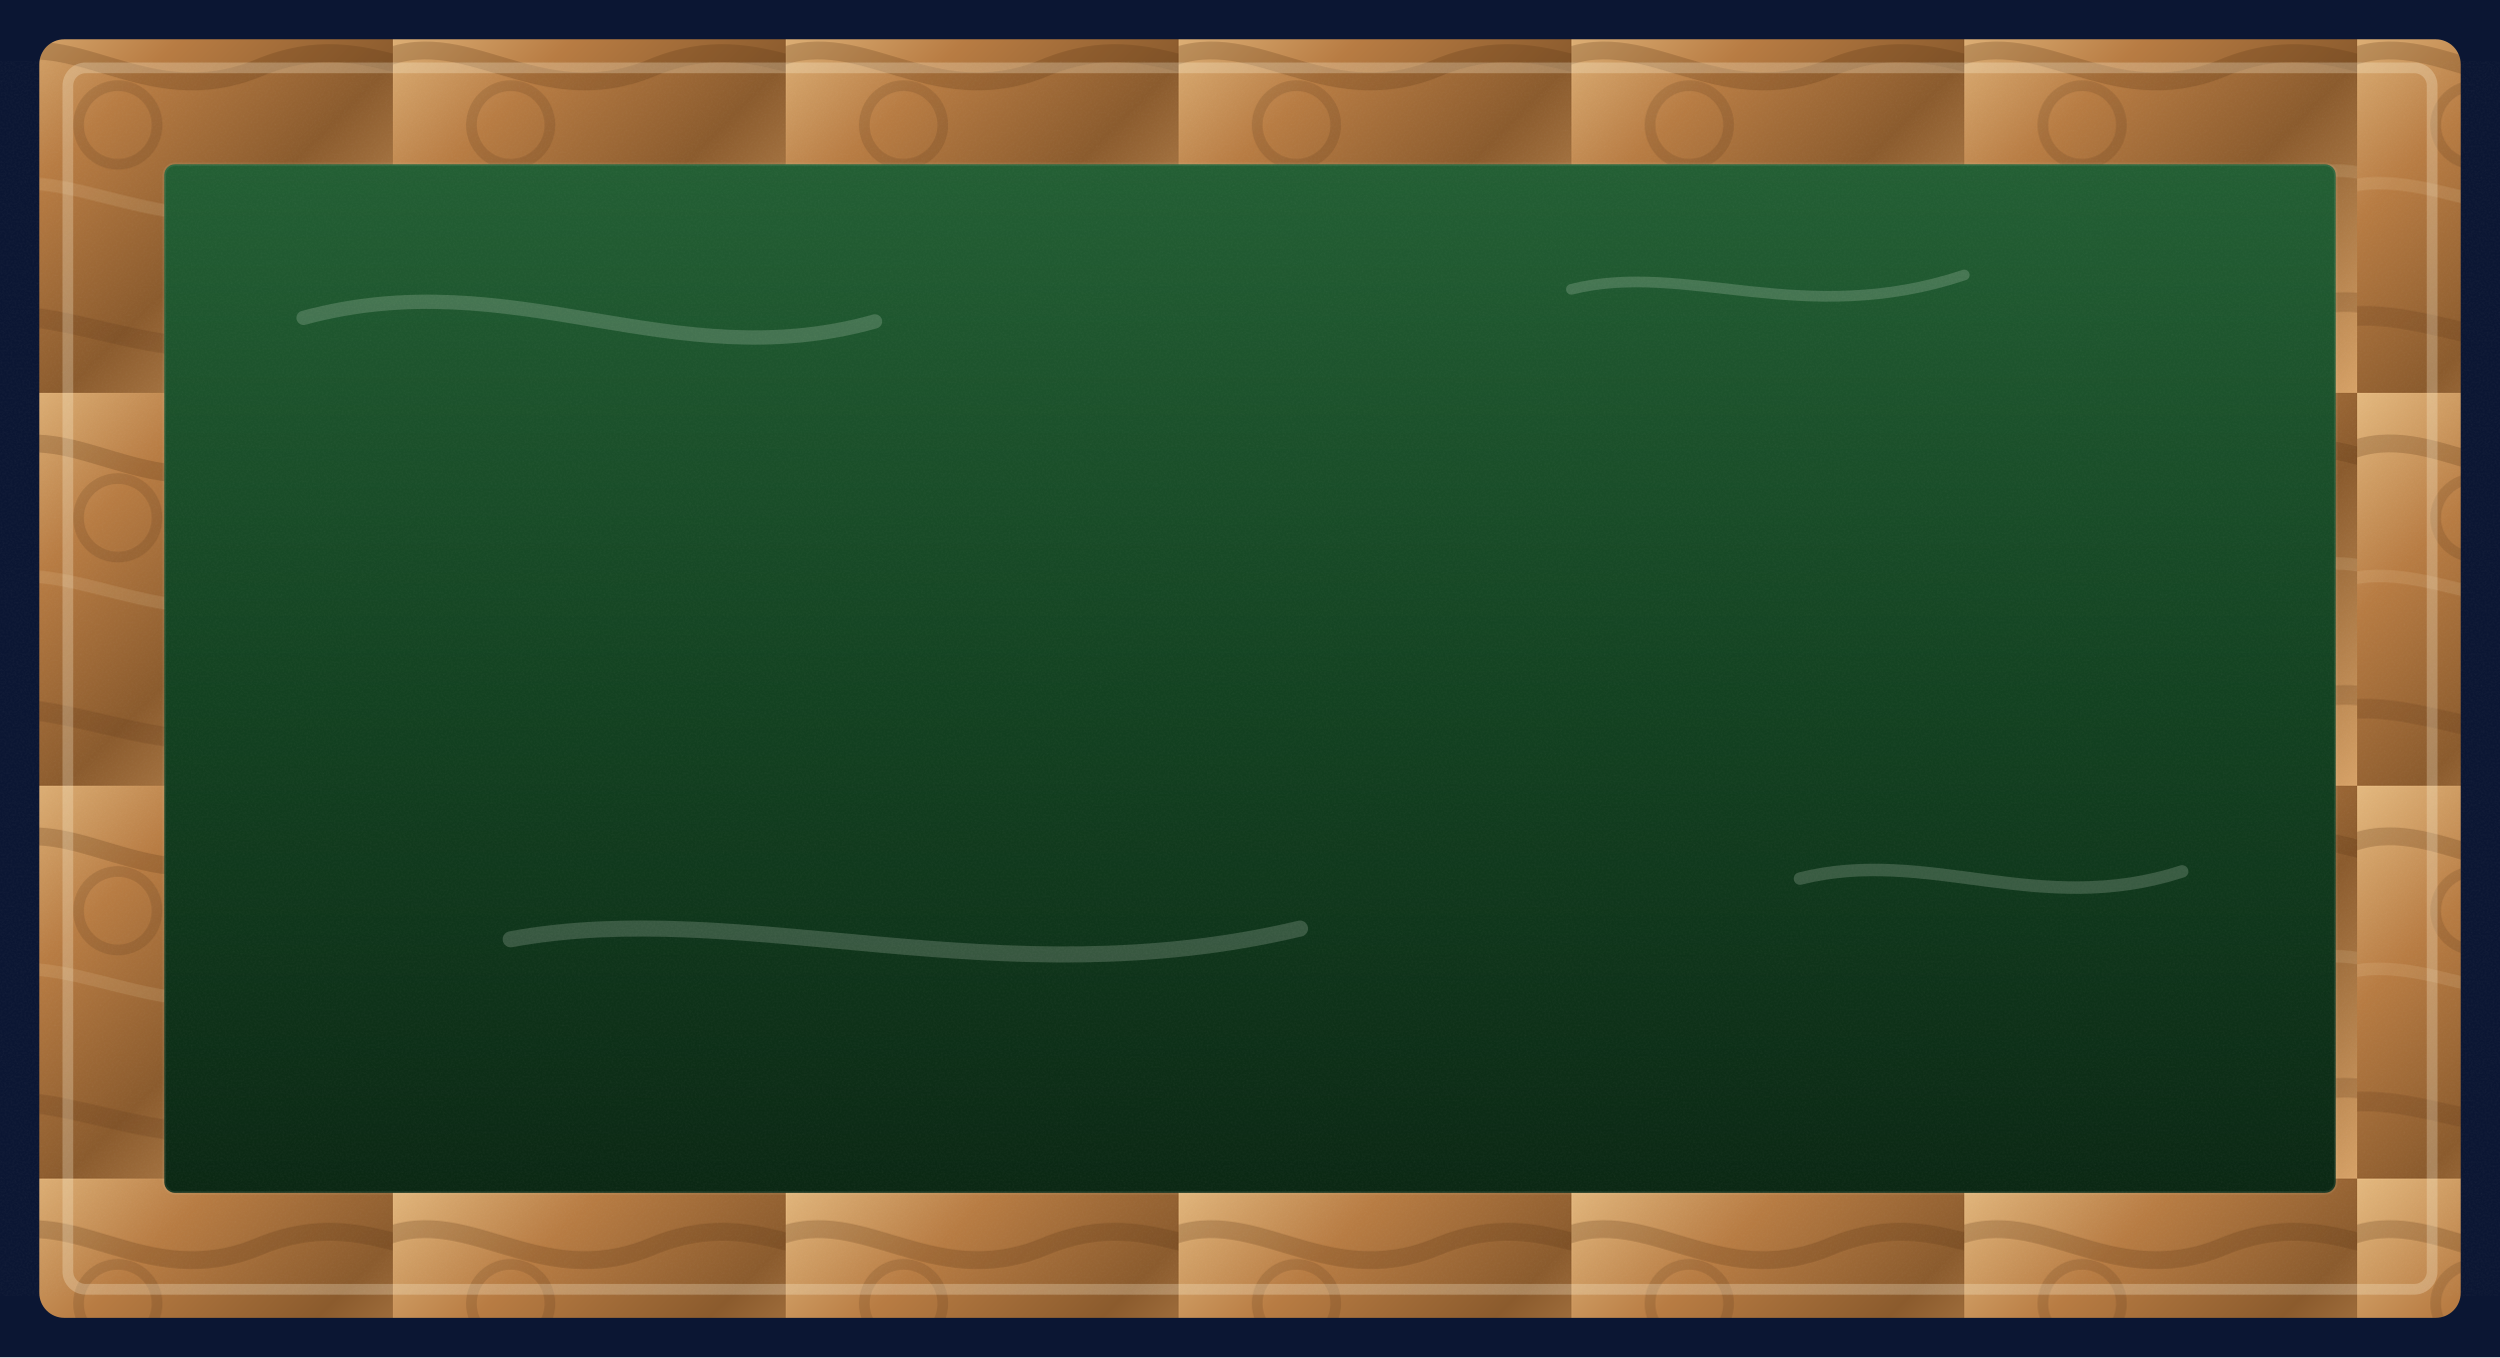
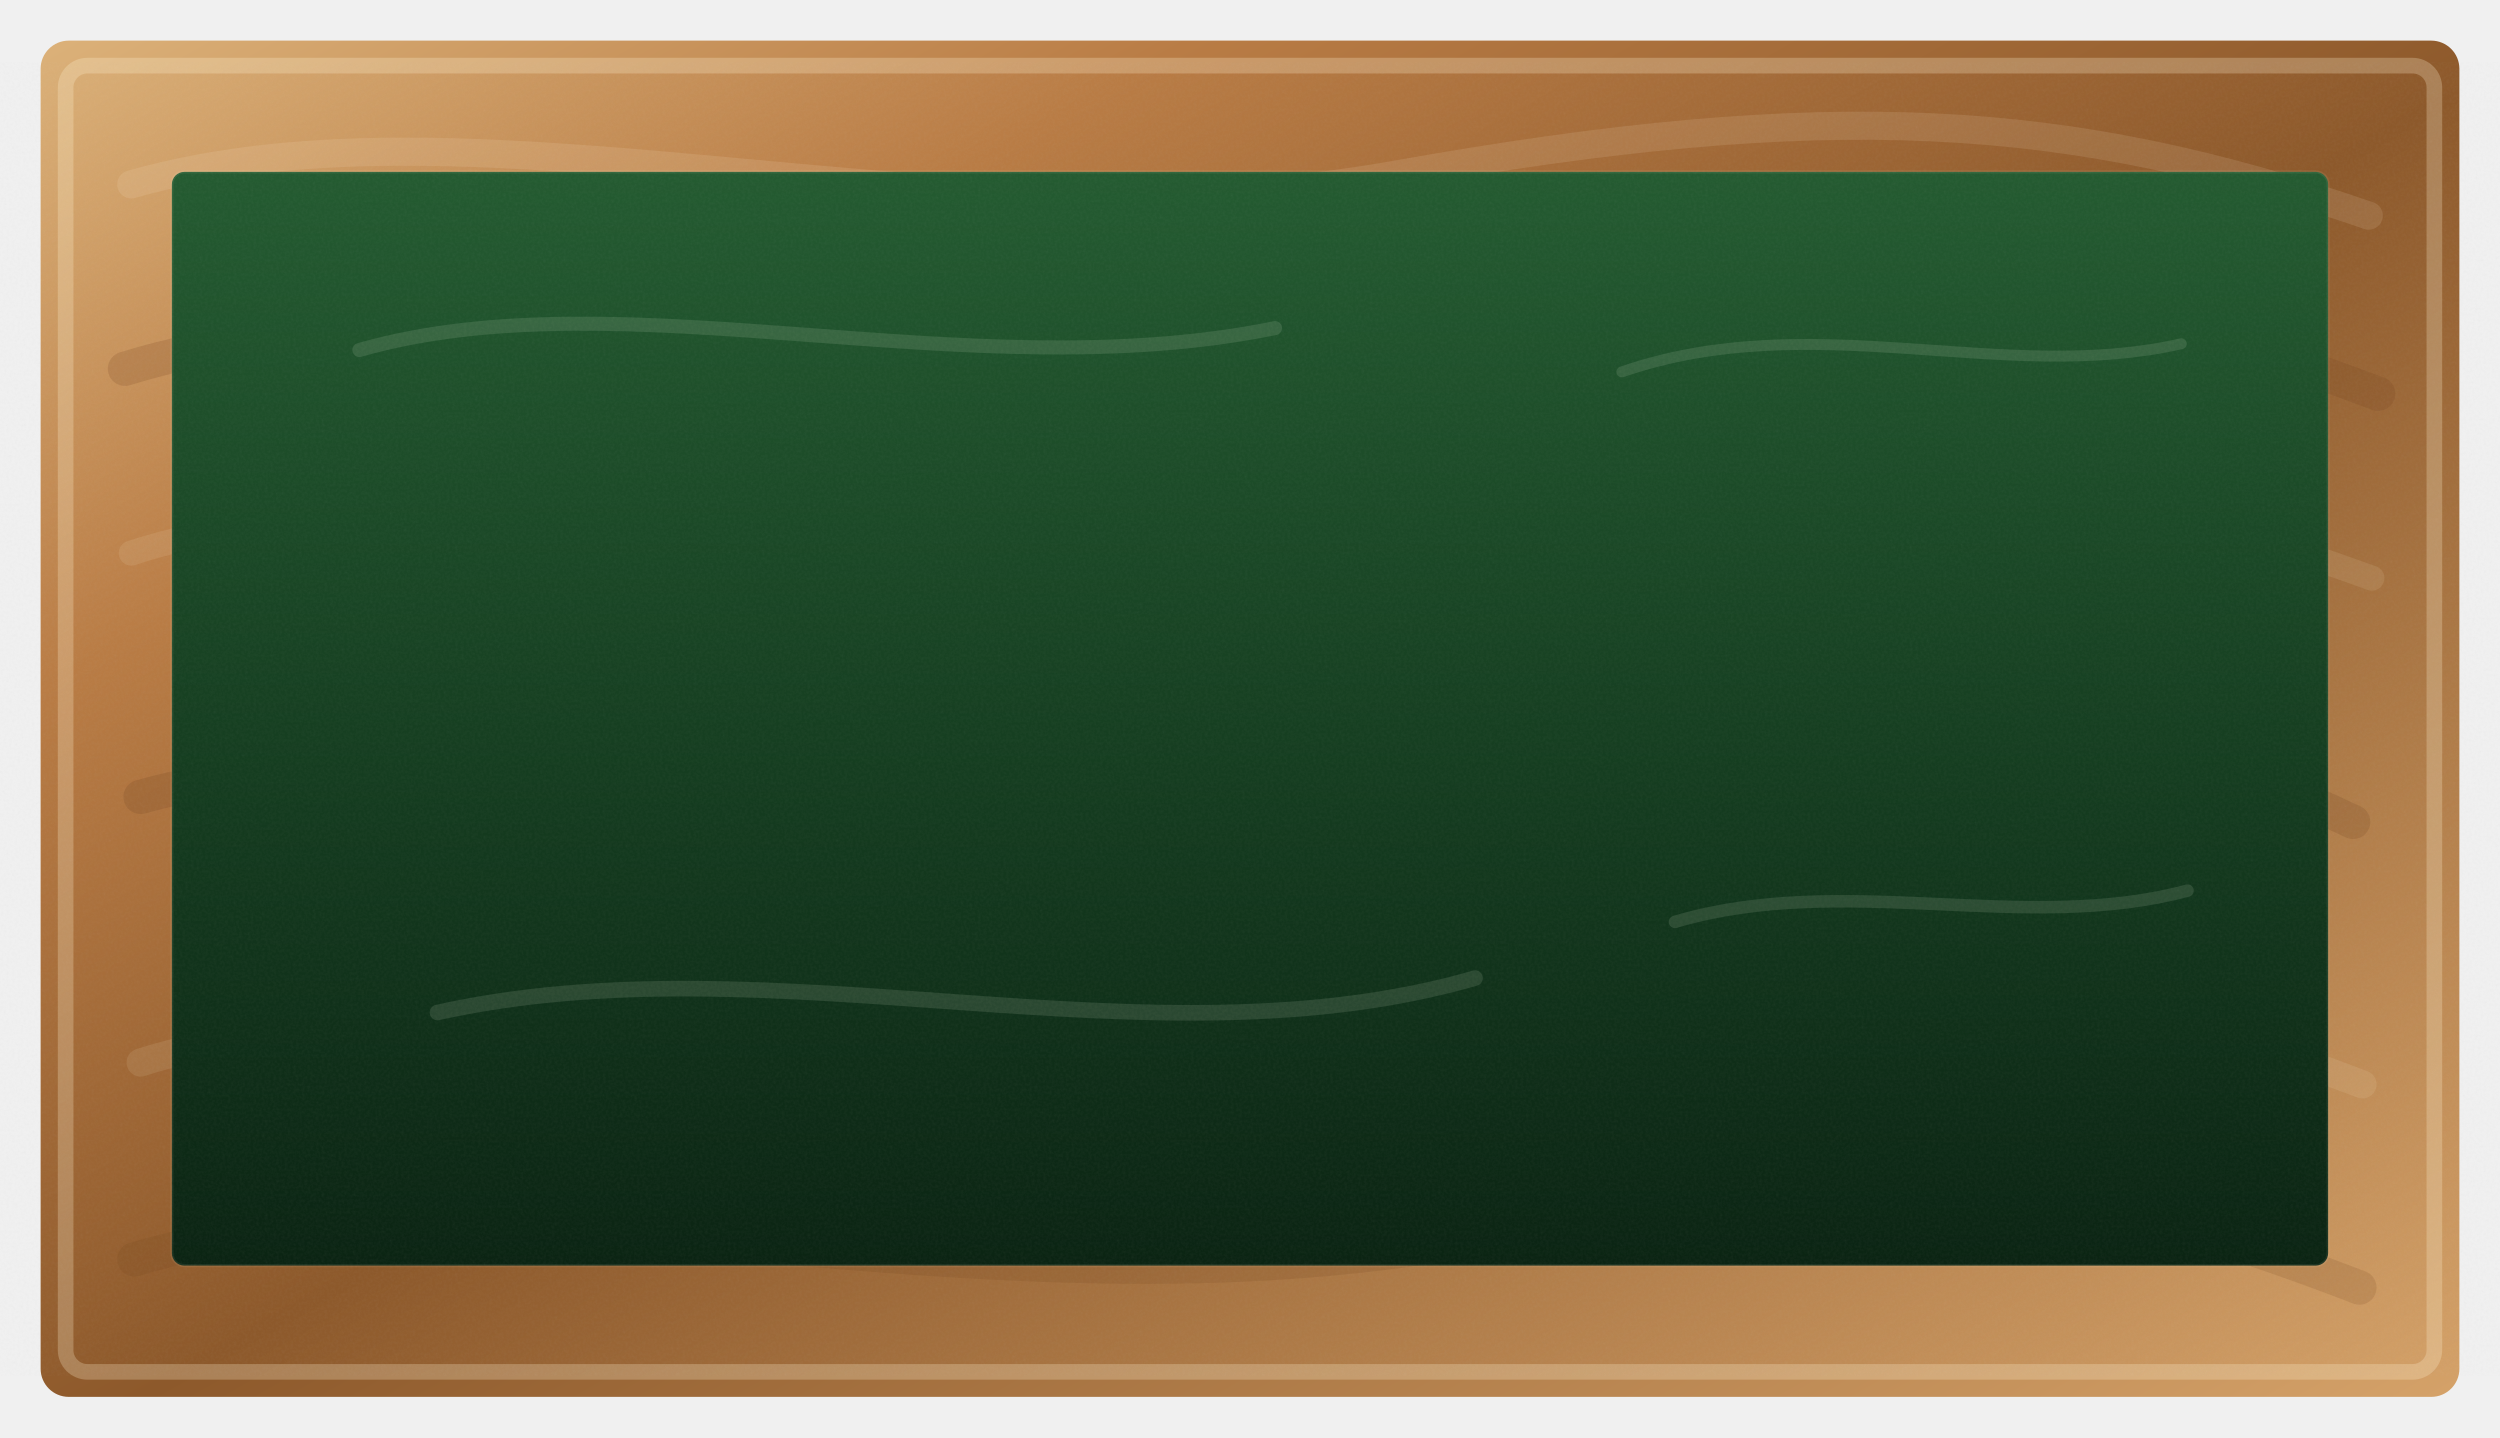
- <svg xmlns="http://www.w3.org/2000/svg" viewBox="0 0 1400 760" preserveAspectRatio="none">
+ <svg xmlns="http://www.w3.org/2000/svg" viewBox="0 0 1600 920" preserveAspectRatio="none">
  <defs>
-     <linearGradient id="woodBase" x1="0" y1="0" x2="1" y2="1">
-       <stop offset="0%" stop-color="#e4b97f" />
-       <stop offset="28%" stop-color="#b87c43" />
-       <stop offset="58%" stop-color="#8b5b2d" />
-       <stop offset="100%" stop-color="#d7a267" />
+     <linearGradient id="woodFrame" x1="0" y1="0" x2="1" y2="1">
+       <stop offset="0%" stop-color="#dcb27a" />
+       <stop offset="24%" stop-color="#b97c45" />
+       <stop offset="52%" stop-color="#8d592b" />
+       <stop offset="100%" stop-color="#d5a269" />
    </linearGradient>
-     <pattern id="woodGrain" width="220" height="220" patternUnits="userSpaceOnUse">
-       <rect width="220" height="220" fill="url(#woodBase)" />
-       <path d="M-10 35 C 40 10, 80 65, 145 38 S 240 62, 280 28" fill="none" stroke="rgba(88,50,20,.24)" stroke-width="10" />
-       <path d="M-20 110 C 35 82, 95 145, 165 108 S 245 132, 300 94" fill="none" stroke="rgba(255,233,197,.12)" stroke-width="7" />
-       <path d="M-30 185 C 24 155, 96 220, 168 182 S 252 206, 310 168" fill="none" stroke="rgba(96,56,24,.22)" stroke-width="11" />
-       <circle cx="66" cy="70" r="22" fill="none" stroke="rgba(87,53,25,.18)" stroke-width="6" />
-       <circle cx="172" cy="152" r="18" fill="none" stroke="rgba(255,239,211,.14)" stroke-width="5" />
-     </pattern>
-     <filter id="chalkNoise" x="-10%" y="-10%" width="120%" height="120%">
-       <feTurbulence type="fractalNoise" baseFrequency="0.9" numOctaves="2" seed="8" result="noise" />
+     <linearGradient id="frameShadow" x1="0" y1="0" x2="0" y2="1">
+       <stop offset="0%" stop-color="rgba(255,255,255,.18)" />
+       <stop offset="100%" stop-color="rgba(0,0,0,.18)" />
+     </linearGradient>
+     <filter id="boardNoise" x="-10%" y="-10%" width="120%" height="120%">
+       <feTurbulence type="fractalNoise" baseFrequency="0.55" numOctaves="2" seed="9" result="noise" />
      <feColorMatrix in="noise" type="saturate" values="0" result="mono" />
      <feComponentTransfer in="mono" result="faded">
-         <feFuncA type="table" tableValues="0 0 .02 .05" />
+         <feFuncA type="table" tableValues="0 0 .025 .05" />
      </feComponentTransfer>
    </filter>
-     <linearGradient id="boardGreen" x1="0" y1="0" x2="0" y2="1">
-       <stop offset="0%" stop-color="#235f34" />
-       <stop offset="52%" stop-color="#134221" />
-       <stop offset="100%" stop-color="#0b2814" />
+     <linearGradient id="boardPaint" x1="0" y1="0" x2="0" y2="1">
+       <stop offset="0%" stop-color="#245b31" />
+       <stop offset="55%" stop-color="#153d20" />
+       <stop offset="100%" stop-color="#0b2413" />
    </linearGradient>
  </defs>
-   <rect width="1400" height="760" fill="#0b1633" />
-   <rect x="22" y="22" width="1356" height="716" rx="14" fill="url(#woodGrain)" />
-   <rect x="38" y="38" width="1324" height="684" rx="10" fill="none" stroke="rgba(255,242,214,.28)" stroke-width="6" />
-   <rect x="92" y="92" width="1216" height="576" rx="6" fill="url(#boardGreen)" />
-   <rect x="92" y="92" width="1216" height="576" rx="6" fill="#fff" filter="url(#chalkNoise)" opacity=".95" />
-   <g opacity=".18" stroke="#f6f8ed" stroke-linecap="round">
-     <path d="M170 178 C 288 146, 376 212, 490 180" stroke-width="8" fill="none" />
-     <path d="M880 162 C 944 146, 1010 184, 1100 154" stroke-width="6" fill="none" />
-     <path d="M286 526 C 416 502, 560 560, 728 520" stroke-width="9" fill="none" />
-     <path d="M1008 492 C 1080 474, 1142 514, 1222 488" stroke-width="7" fill="none" />
+   <rect width="1600" height="920" fill="transparent" />
+   <rect x="26" y="26" width="1548" height="868" rx="18" fill="url(#woodFrame)" />
+   <rect x="42" y="42" width="1516" height="836" rx="14" fill="none" stroke="rgba(255,243,214,.26)" stroke-width="10" />
+   <g fill="none" stroke-linecap="round">
+     <path d="M84 118 C 308 54, 612 162, 892 112 S 1324 72, 1516 138" stroke="rgba(255,240,211,.12)" stroke-width="18" />
+     <path d="M80 236 C 314 164, 612 272, 920 224 S 1326 178, 1522 252" stroke="rgba(111,66,28,.18)" stroke-width="22" />
+     <path d="M84 354 C 290 286, 590 402, 908 344 S 1318 298, 1518 370" stroke="rgba(255,240,211,.10)" stroke-width="16" />
+     <path d="M90 510 C 312 448, 632 558, 932 498 S 1336 446, 1506 526" stroke="rgba(110,65,28,.18)" stroke-width="22" />
+     <path d="M90 680 C 290 616, 620 718, 926 662 S 1310 618, 1512 694" stroke="rgba(255,240,211,.10)" stroke-width="18" />
+     <path d="M86 806 C 306 740, 612 848, 926 796 S 1322 752, 1510 824" stroke="rgba(112,66,28,.16)" stroke-width="22" />
  </g>
-   <rect x="92" y="92" width="1216" height="576" rx="6" fill="none" stroke="rgba(232,245,224,.08)" stroke-width="2" />
+   <rect x="110" y="110" width="1380" height="700" rx="8" fill="url(#boardPaint)" />
+   <rect x="110" y="110" width="1380" height="700" rx="8" fill="#fff" filter="url(#boardNoise)" opacity=".95" />
+   <g opacity=".12" stroke="#edf4df" stroke-linecap="round" fill="none">
+     <path d="M230 224 C 398 176, 620 250, 816 210" stroke-width="9" />
+     <path d="M1038 238 C 1160 196, 1282 246, 1396 220" stroke-width="7" />
+     <path d="M280 648 C 496 600, 736 686, 944 626" stroke-width="10" />
+     <path d="M1072 590 C 1180 558, 1296 598, 1400 570" stroke-width="8" />
+   </g>
+   <rect x="110" y="110" width="1380" height="700" rx="8" fill="none" stroke="rgba(237,244,223,.08)" stroke-width="2" />
</svg>
